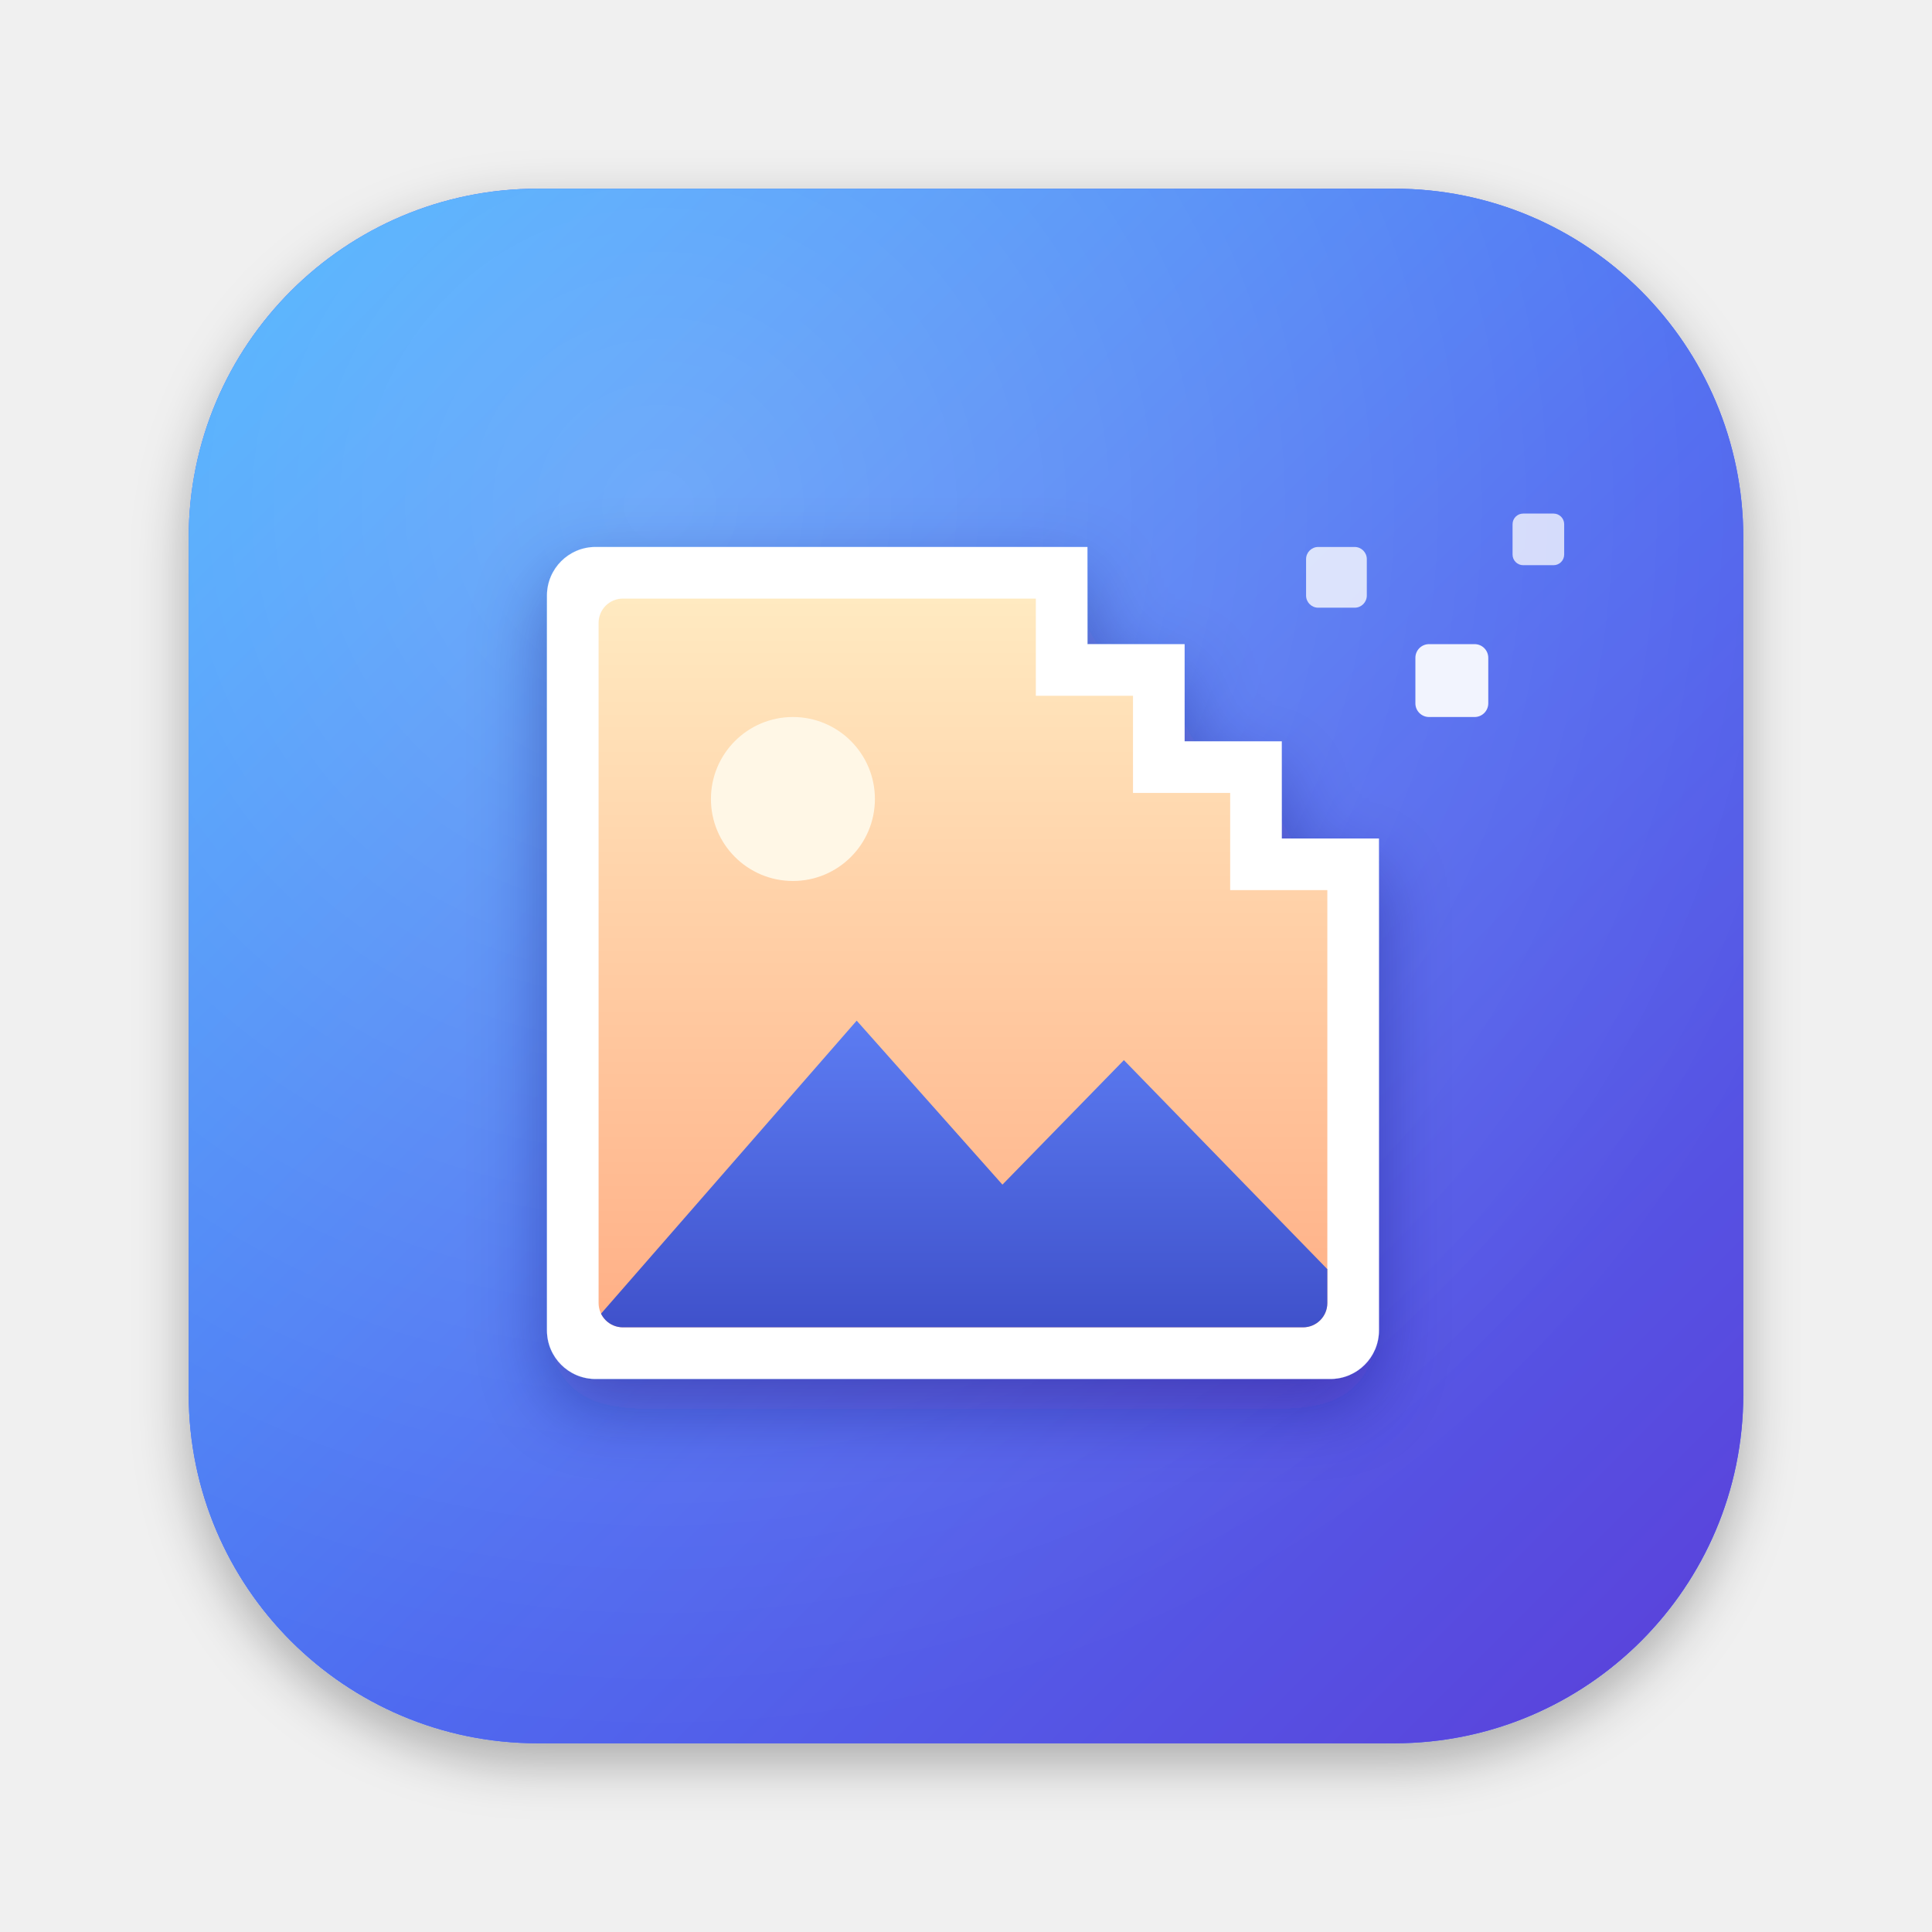
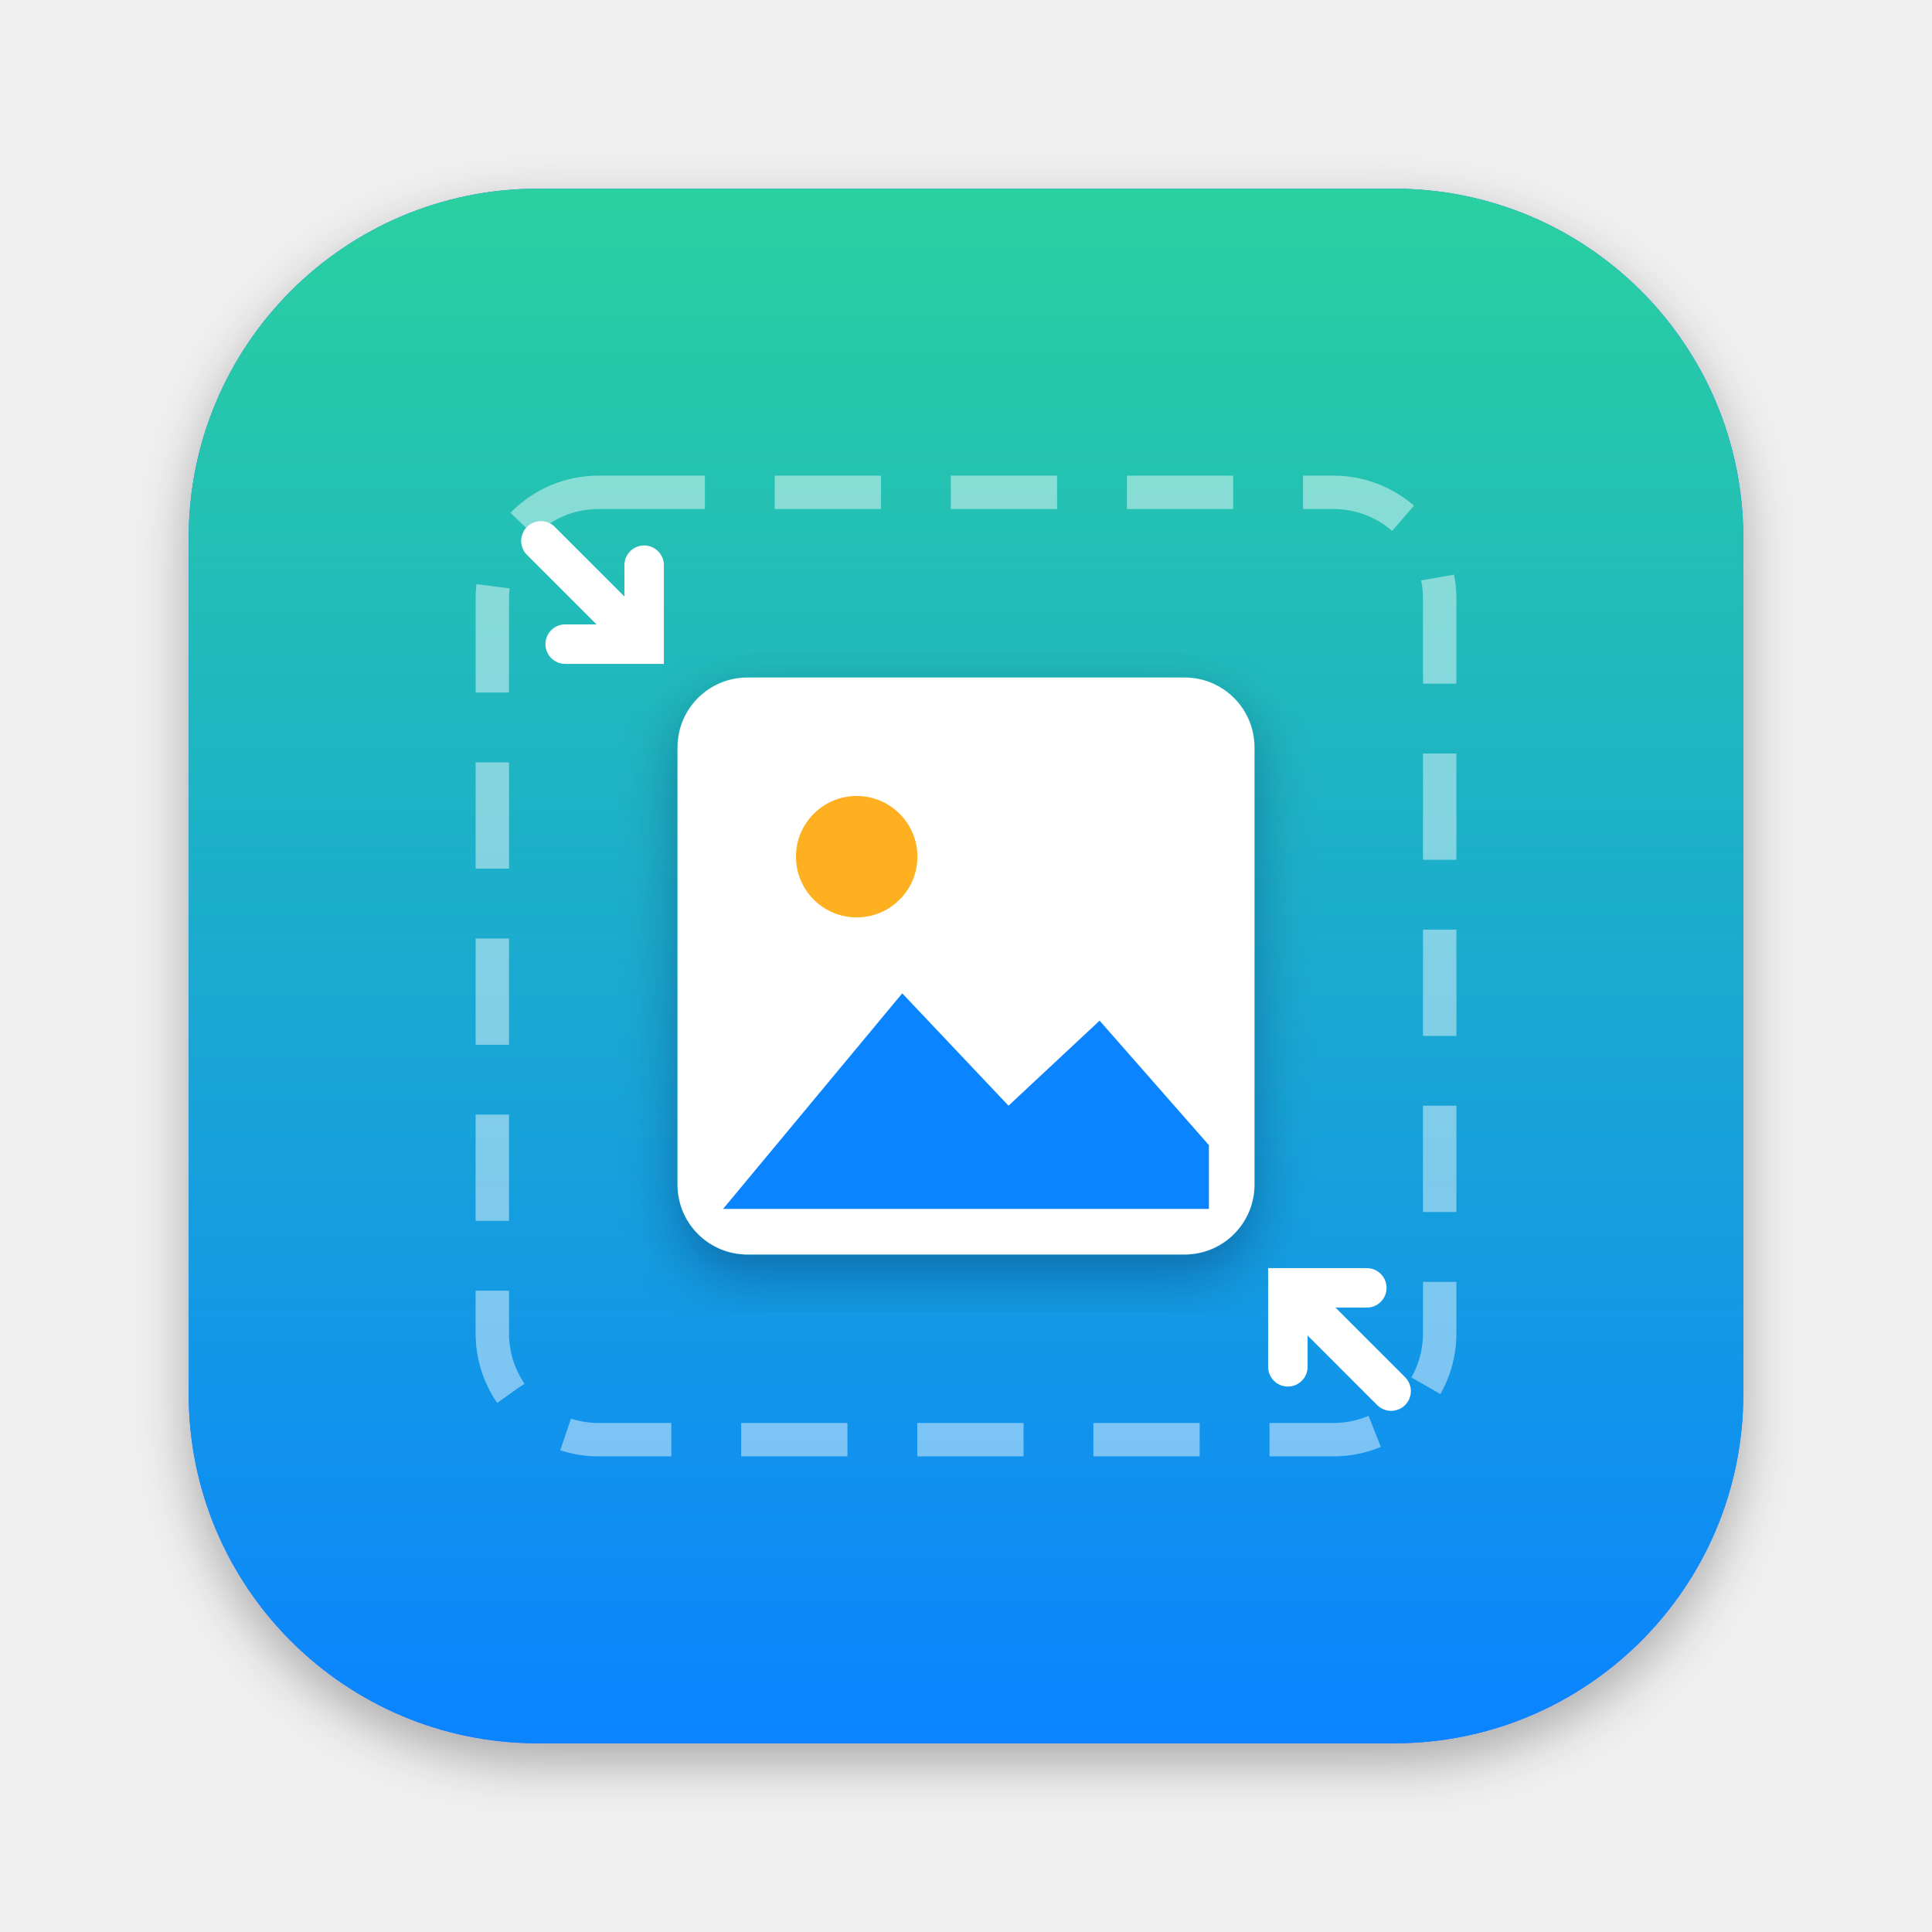
<svg xmlns="http://www.w3.org/2000/svg" viewBox="0 0 1024 1024">
  <defs>
    <clipPath id="plate">
      <rect x="100" y="100" width="824" height="824" rx="185" />
    </clipPath>
    <filter id="plateShadow" x="-10%" y="-10%" width="120%" height="125%">
      <feDropShadow dx="0" dy="10" stdDeviation="14" flood-color="#000" flood-opacity=".3" />
    </filter>
  </defs>
  <rect x="100" y="100" width="824" height="824" rx="185" fill="#4F6BF0" filter="url(#plateShadow)" />
  <g clip-path="url(#plate)">
    <g transform="translate(100 100) scale(.8046875)">
      <defs>
-         <linearGradient id="bg" x1="0" y1="0" x2="1" y2="1">
-           <stop offset="0" stop-color="#40B0FF" />
-           <stop offset=".55" stop-color="#4F6BF0" />
-           <stop offset="1" stop-color="#5B3FD9" />
+         <linearGradient id="bg" x1="0" y1="0" x2="0" y2="1">
+           <stop offset="0" stop-color="#2AD0A0" />
+           <stop offset="1" stop-color="#0A84FF" />
        </linearGradient>
-         <radialGradient id="glow" cx=".3" cy=".2" r=".8">
-           <stop offset="0" stop-color="#fff" stop-opacity=".22" />
-           <stop offset="1" stop-color="#fff" stop-opacity="0" />
-         </radialGradient>
-         <linearGradient id="sky" x1="0" y1="0" x2="0" y2="1">
-           <stop offset="0" stop-color="#FFEBC2" />
-           <stop offset="1" stop-color="#FFAE85" />
-         </linearGradient>
-         <linearGradient id="mtn" x1="0" y1="0" x2="0" y2="1">
-           <stop offset="0" stop-color="#5C7CF2" />
-           <stop offset="1" stop-color="#3E4FC9" />
-         </linearGradient>
-         <filter id="sh" x="-20%" y="-20%" width="140%" height="150%">
-           <feDropShadow dx="0" dy="20" stdDeviation="24" flood-color="#1A0E6B" flood-opacity=".38" />
+         <filter id="sh">
+           <feDropShadow dx="0" dy="14" stdDeviation="18" flood-color="#003" flood-opacity=".3" />
        </filter>
-         <path id="cardShape" d="M268 236 H592 V300 H656 V364 H720 V428 H784 V752 a32 32 0 0 1 -32 32 H268 a32 32 0 0 1 -32 -32 V268 a32 32 0 0 1 32 -32Z" />
-         <clipPath id="clip">
-           <path d="M276 270 H558 V334 H622 V398 H686 V462 H750 V734 a16 16 0 0 1 -16 16 H286 a16 16 0 0 1 -16 -16 V286 a16 16 0 0 1 16 -16Z" />
-         </clipPath>
      </defs>
      <rect width="1024" height="1024" fill="url(#bg)" />
-       <rect width="1024" height="1024" fill="url(#glow)" />
-       <use href="#cardShape" fill="#fff" filter="url(#sh)" />
-       <g clip-path="url(#clip)">
-         <rect x="260" y="260" width="500" height="500" fill="url(#sky)" />
-         <circle cx="398" cy="402" r="54" fill="#FFF7E6" />
-         <path d="M262 752 L440 548 L536 656 L616 574 L762 724 V760 H262Z" fill="url(#mtn)" />
+       <rect x="200" y="200" width="624" height="624" rx="70" fill="none" stroke="#fff" stroke-opacity=".45" stroke-width="22" stroke-dasharray="70 46" />
+       <g filter="url(#sh)">
+         <rect x="322" y="322" width="380" height="380" rx="46" fill="#fff" />
      </g>
-       <g fill="#fff">
-         <rect x="808" y="300" width="48" height="48" rx="9" opacity=".92" />
-         <rect x="736" y="236" width="40" height="40" rx="8" opacity=".78" />
-         <rect x="872" y="214" width="34" height="34" rx="7" opacity=".75" />
+       <circle cx="440" cy="440" r="40" fill="#FFB020" />
+       <path d="M352 672 L470 530 L540 604 L600 548 L672 630 V672Z" fill="#0A84FF" />
+       <g stroke="#fff" stroke-width="26" stroke-linecap="round" fill="none">
+         <path d="M232 232 L300 300 M300 248 V300 H248" />
+         <path d="M792 792 L724 724 M724 776 V724 H776" />
      </g>
    </g>
  </g>
</svg>
